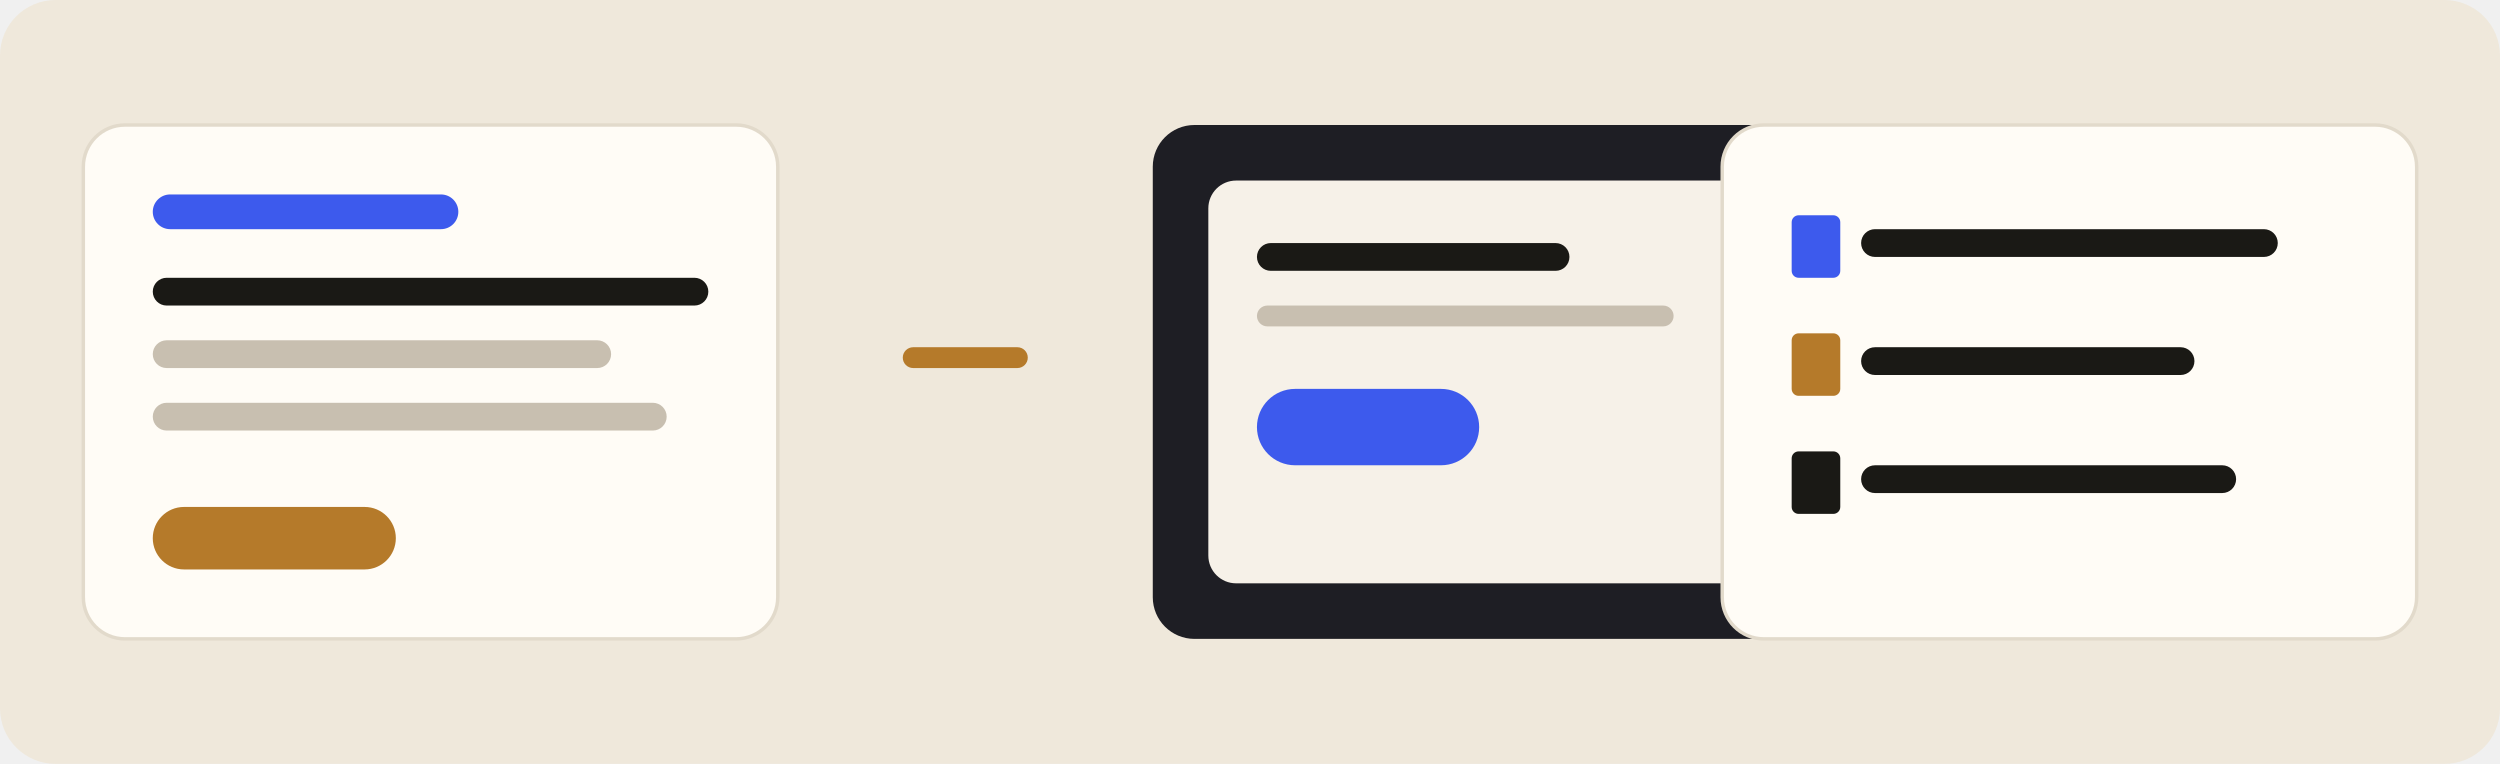
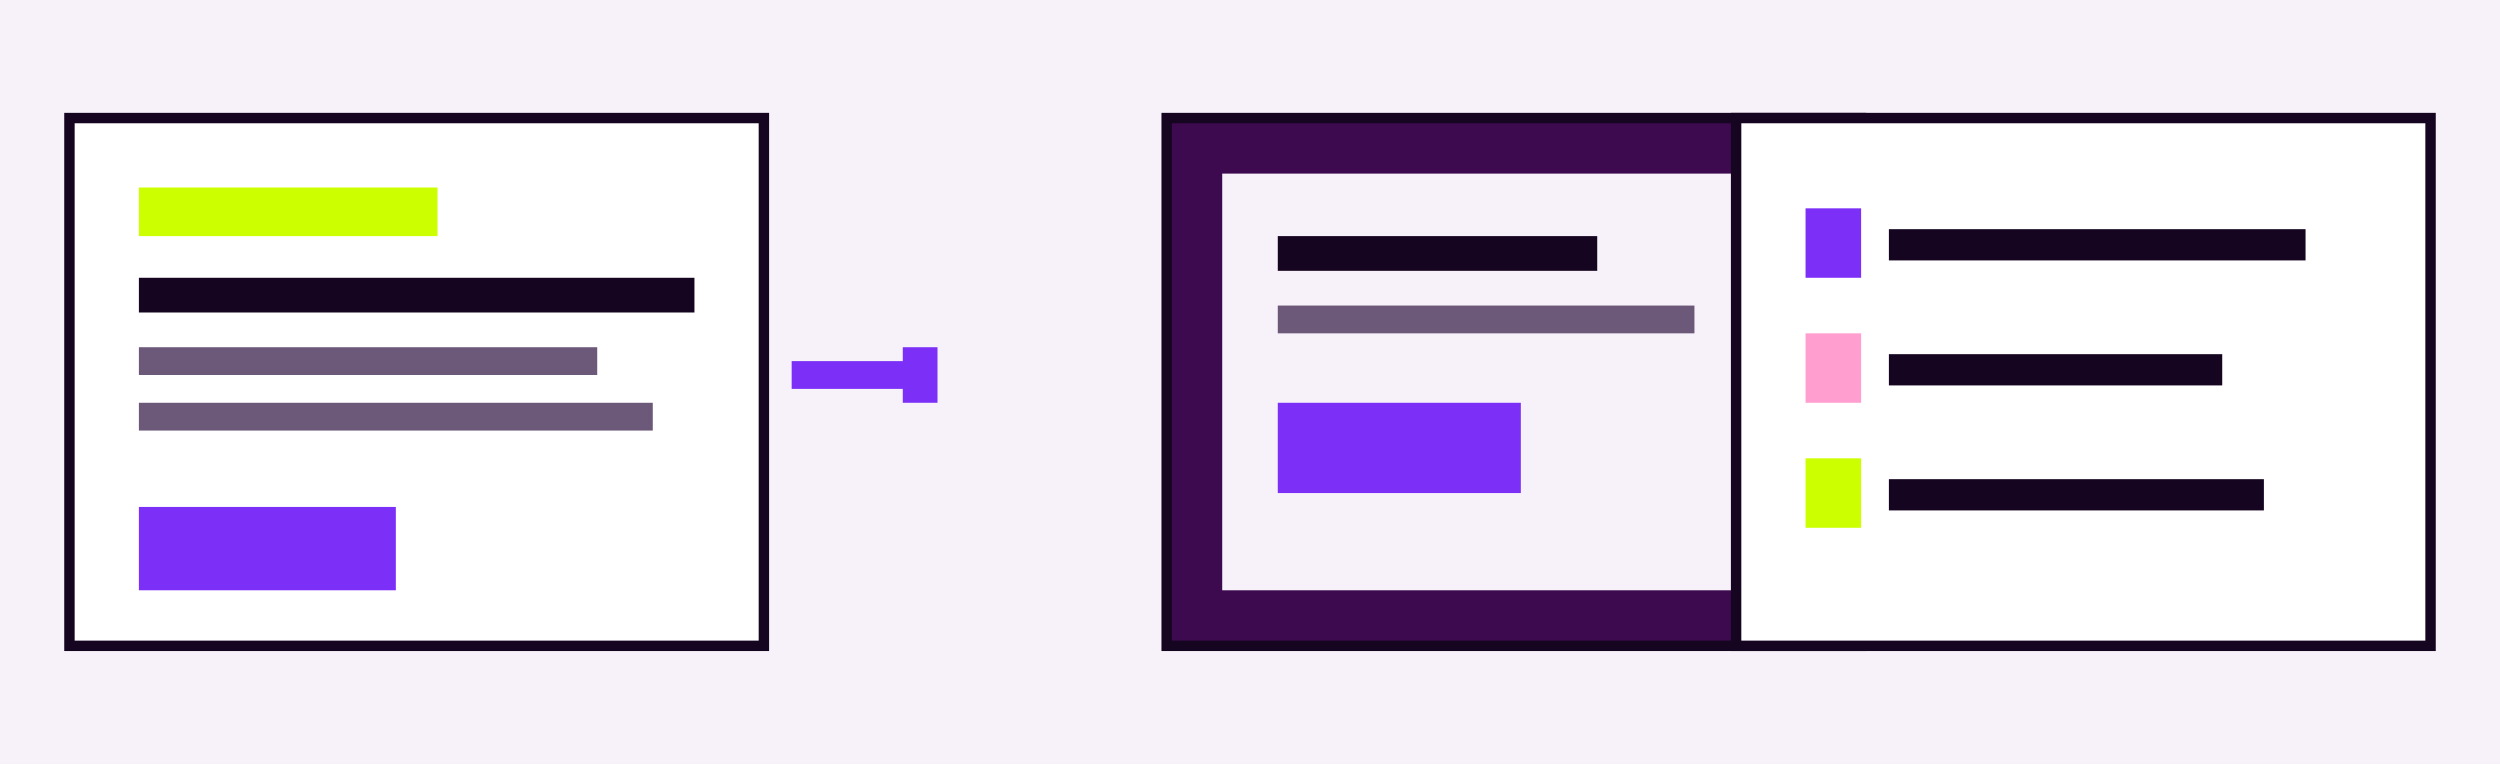
<svg xmlns="http://www.w3.org/2000/svg" viewBox="0 0 720 220">
-   <rect width="720" height="220" rx="16" fill="#efe8db" />
-   <rect x="24" y="36" width="200" height="148" rx="12" fill="#fffcf6" stroke="#e2dacb" />
-   <rect x="44" y="56" width="88" height="10" rx="5" fill="#3d5aed" />
-   <rect x="44" y="80" width="160" height="8" rx="4" fill="#1a1915" />
-   <rect x="44" y="98" width="132" height="8" rx="4" fill="#c8bfb0" />
-   <rect x="44" y="116" width="148" height="8" rx="4" fill="#c8bfb0" />
-   <rect x="44" y="146" width="70" height="18" rx="9" fill="#b57a2a" />
-   <rect x="260" y="100" width="36" height="6" rx="3" fill="#b57a2a" />
-   <rect x="332" y="36" width="200" height="148" rx="12" fill="#1e1e24" />
-   <rect x="348" y="52" width="168" height="116" rx="8" fill="#f6f1e8" />
-   <rect x="362" y="70" width="90" height="8" rx="4" fill="#1a1915" />
-   <rect x="362" y="88" width="120" height="6" rx="3" fill="#c8bfb0" />
-   <rect x="362" y="112" width="64" height="22" rx="11" fill="#3d5aed" />
-   <rect x="568" y="100" width="36" height="6" rx="3" fill="#b57a2a" />
-   <rect x="496" y="36" width="200" height="148" rx="12" fill="#fffcf6" stroke="#e2dacb" />
-   <rect x="516" y="62" width="14" height="18" rx="2" fill="#3d5aed" />
-   <rect x="536" y="66" width="120" height="8" rx="4" fill="#1a1915" />
-   <rect x="516" y="96" width="14" height="18" rx="2" fill="#b57a2a" />
-   <rect x="536" y="100" width="96" height="8" rx="4" fill="#1a1915" />
-   <rect x="516" y="130" width="14" height="18" rx="2" fill="#1a1915" />
-   <rect x="536" y="134" width="108" height="8" rx="4" fill="#1a1915" />
+   <rect width="720" height="220" fill="#f7f2fa" />
+   <rect x="20" y="34" width="200" height="152" fill="#ffffff" stroke="#150520" stroke-width="3" />
+   <rect x="40" y="54" width="86" height="14" fill="#ccff00" />
+   <rect x="40" y="80" width="160" height="10" fill="#150520" />
+   <rect x="40" y="100" width="132" height="8" fill="#6c5878" />
+   <rect x="40" y="116" width="148" height="8" fill="#6c5878" />
+   <rect x="40" y="146" width="74" height="24" fill="#7b2ff7" />
+   <rect x="228" y="104" width="34" height="8" fill="#7b2ff7" />
+   <rect x="260" y="100" width="10" height="16" fill="#7b2ff7" />
+   <rect x="336" y="34" width="200" height="152" fill="#3d0a4f" stroke="#150520" stroke-width="3" />
+   <rect x="352" y="50" width="168" height="120" fill="#f7f2fa" />
+   <rect x="368" y="68" width="92" height="10" fill="#150520" />
+   <rect x="368" y="88" width="120" height="8" fill="#6c5878" />
+   <rect x="368" y="116" width="70" height="26" fill="#7b2ff7" />
+   <rect x="544" y="104" width="34" height="8" fill="#7b2ff7" />
+   <rect x="576" y="100" width="10" height="16" fill="#7b2ff7" />
+   <rect x="500" y="34" width="200" height="152" fill="#ffffff" stroke="#150520" stroke-width="3" />
+   <rect x="520" y="60" width="16" height="20" fill="#7b2ff7" />
+   <rect x="544" y="66" width="120" height="9" fill="#150520" />
+   <rect x="520" y="96" width="16" height="20" fill="#ff9ecf" />
+   <rect x="544" y="102" width="96" height="9" fill="#150520" />
+   <rect x="520" y="132" width="16" height="20" fill="#ccff00" />
+   <rect x="544" y="138" width="108" height="9" fill="#150520" />
</svg>
